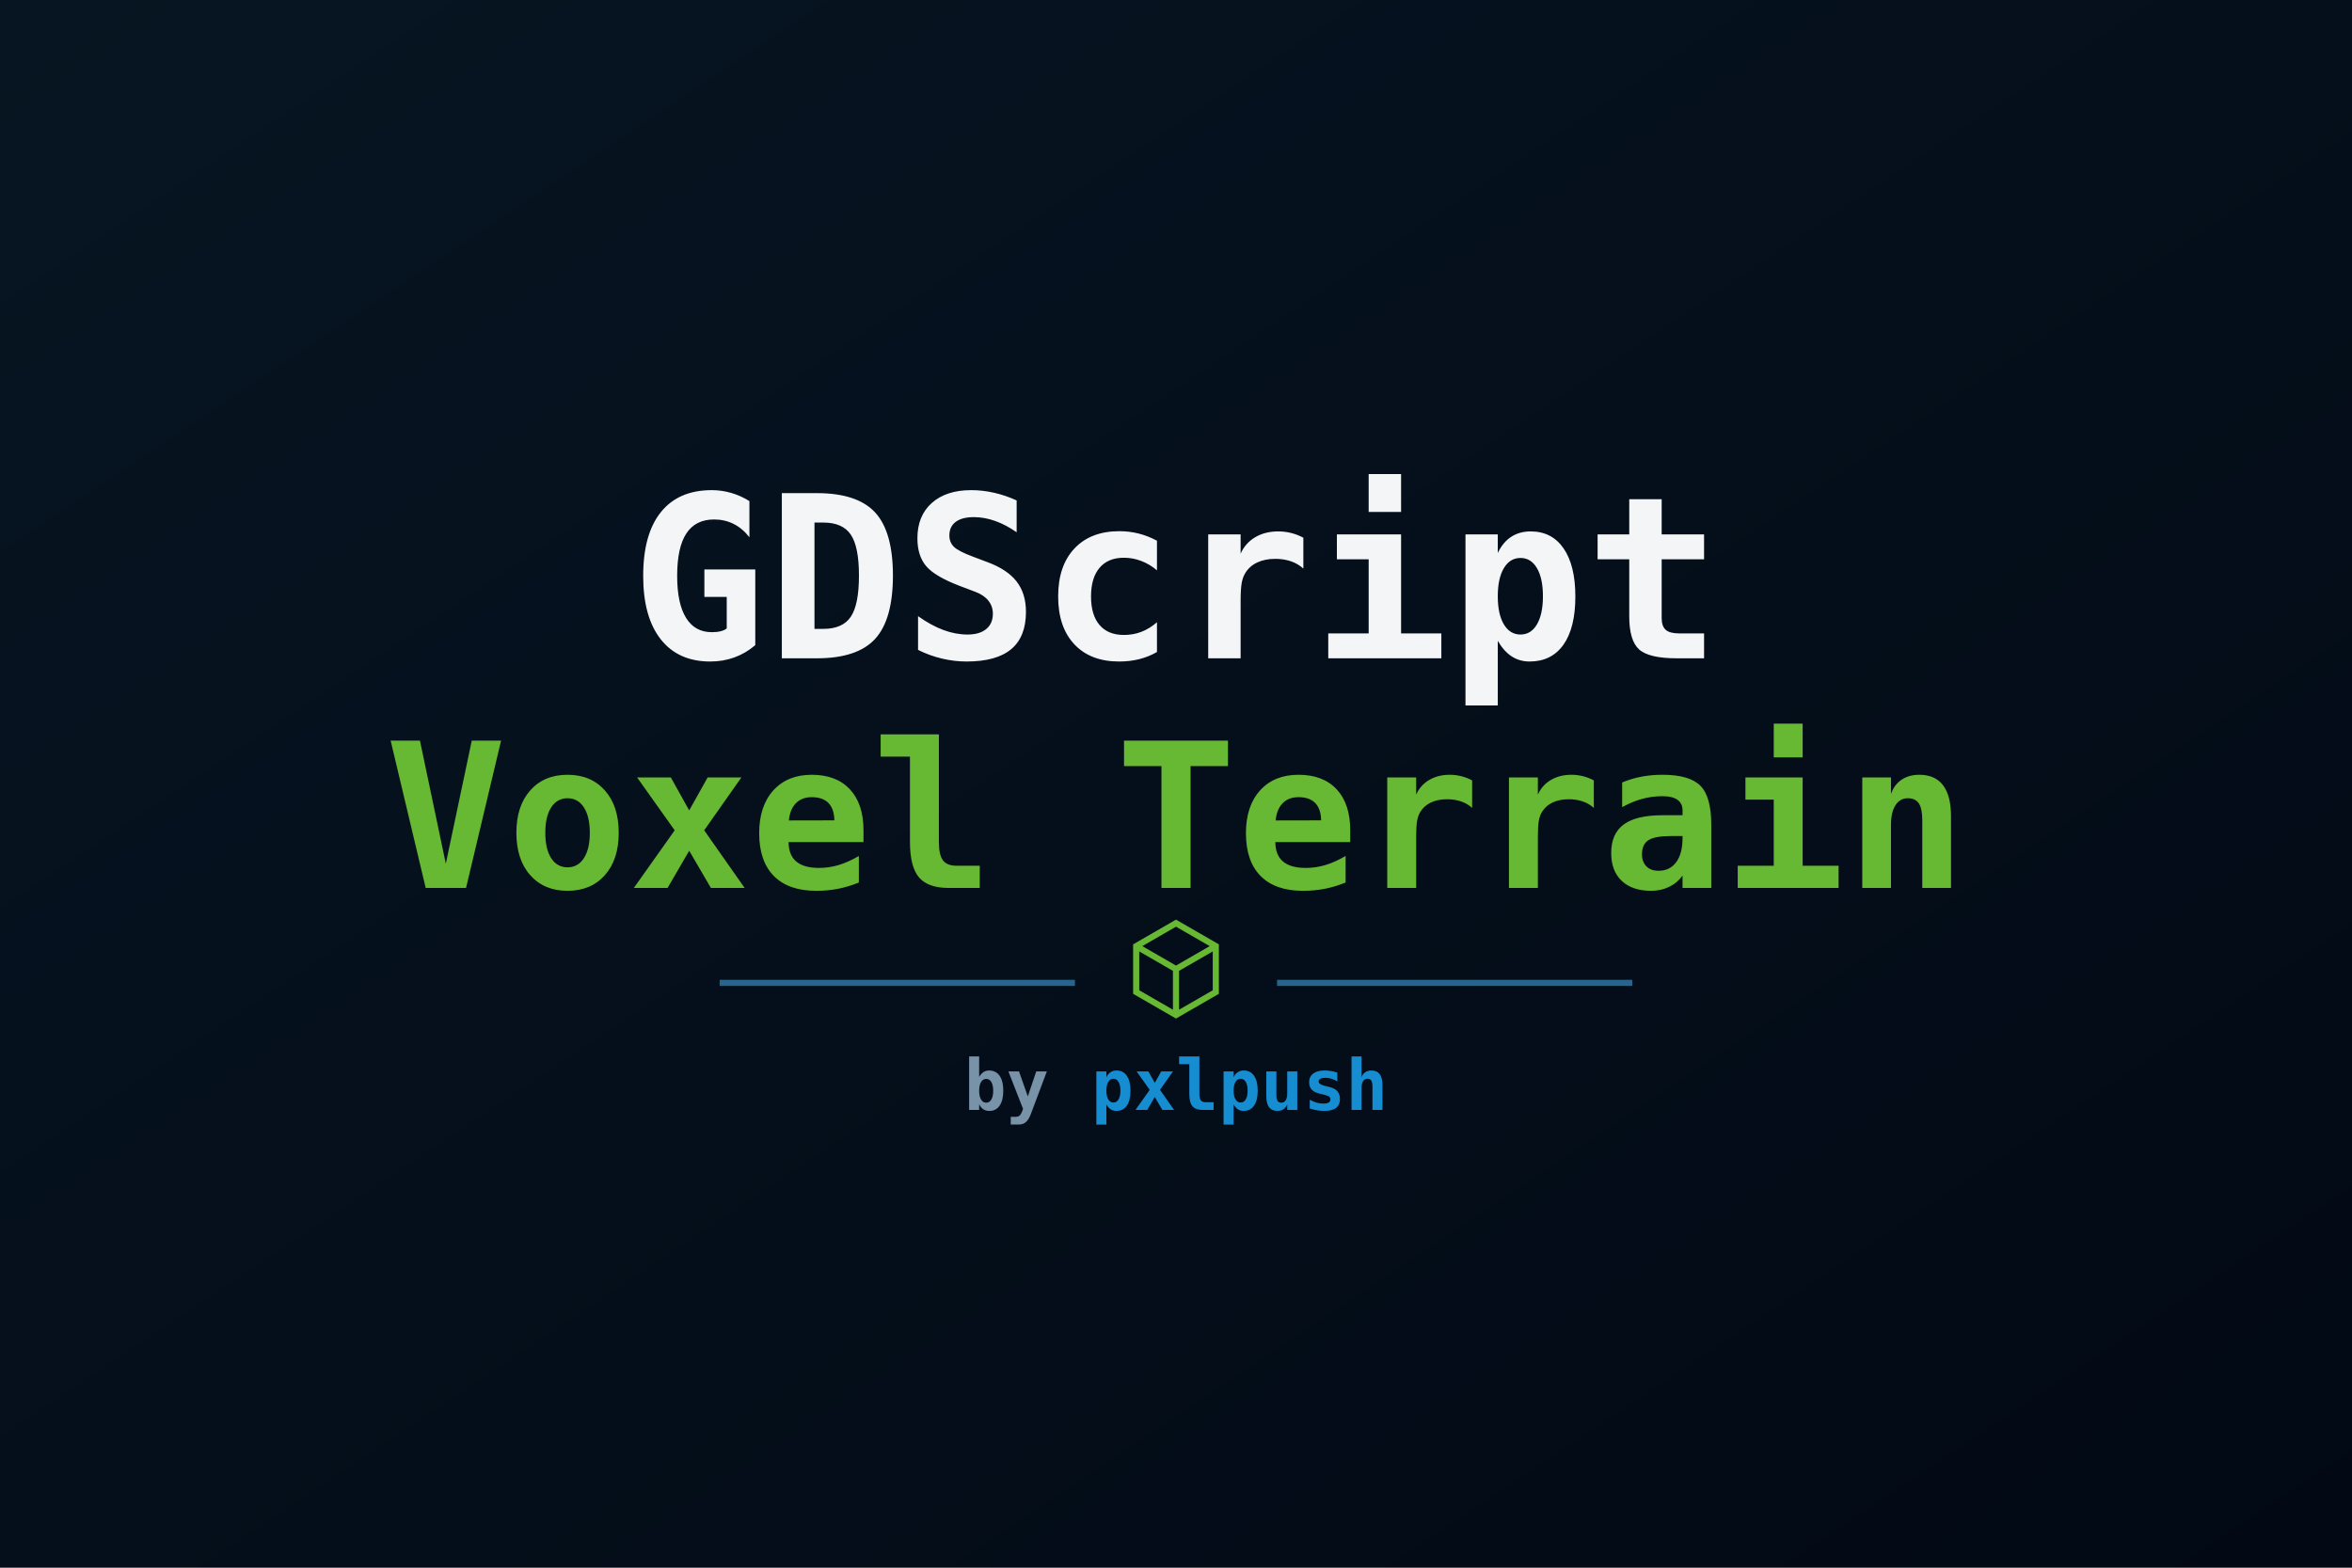
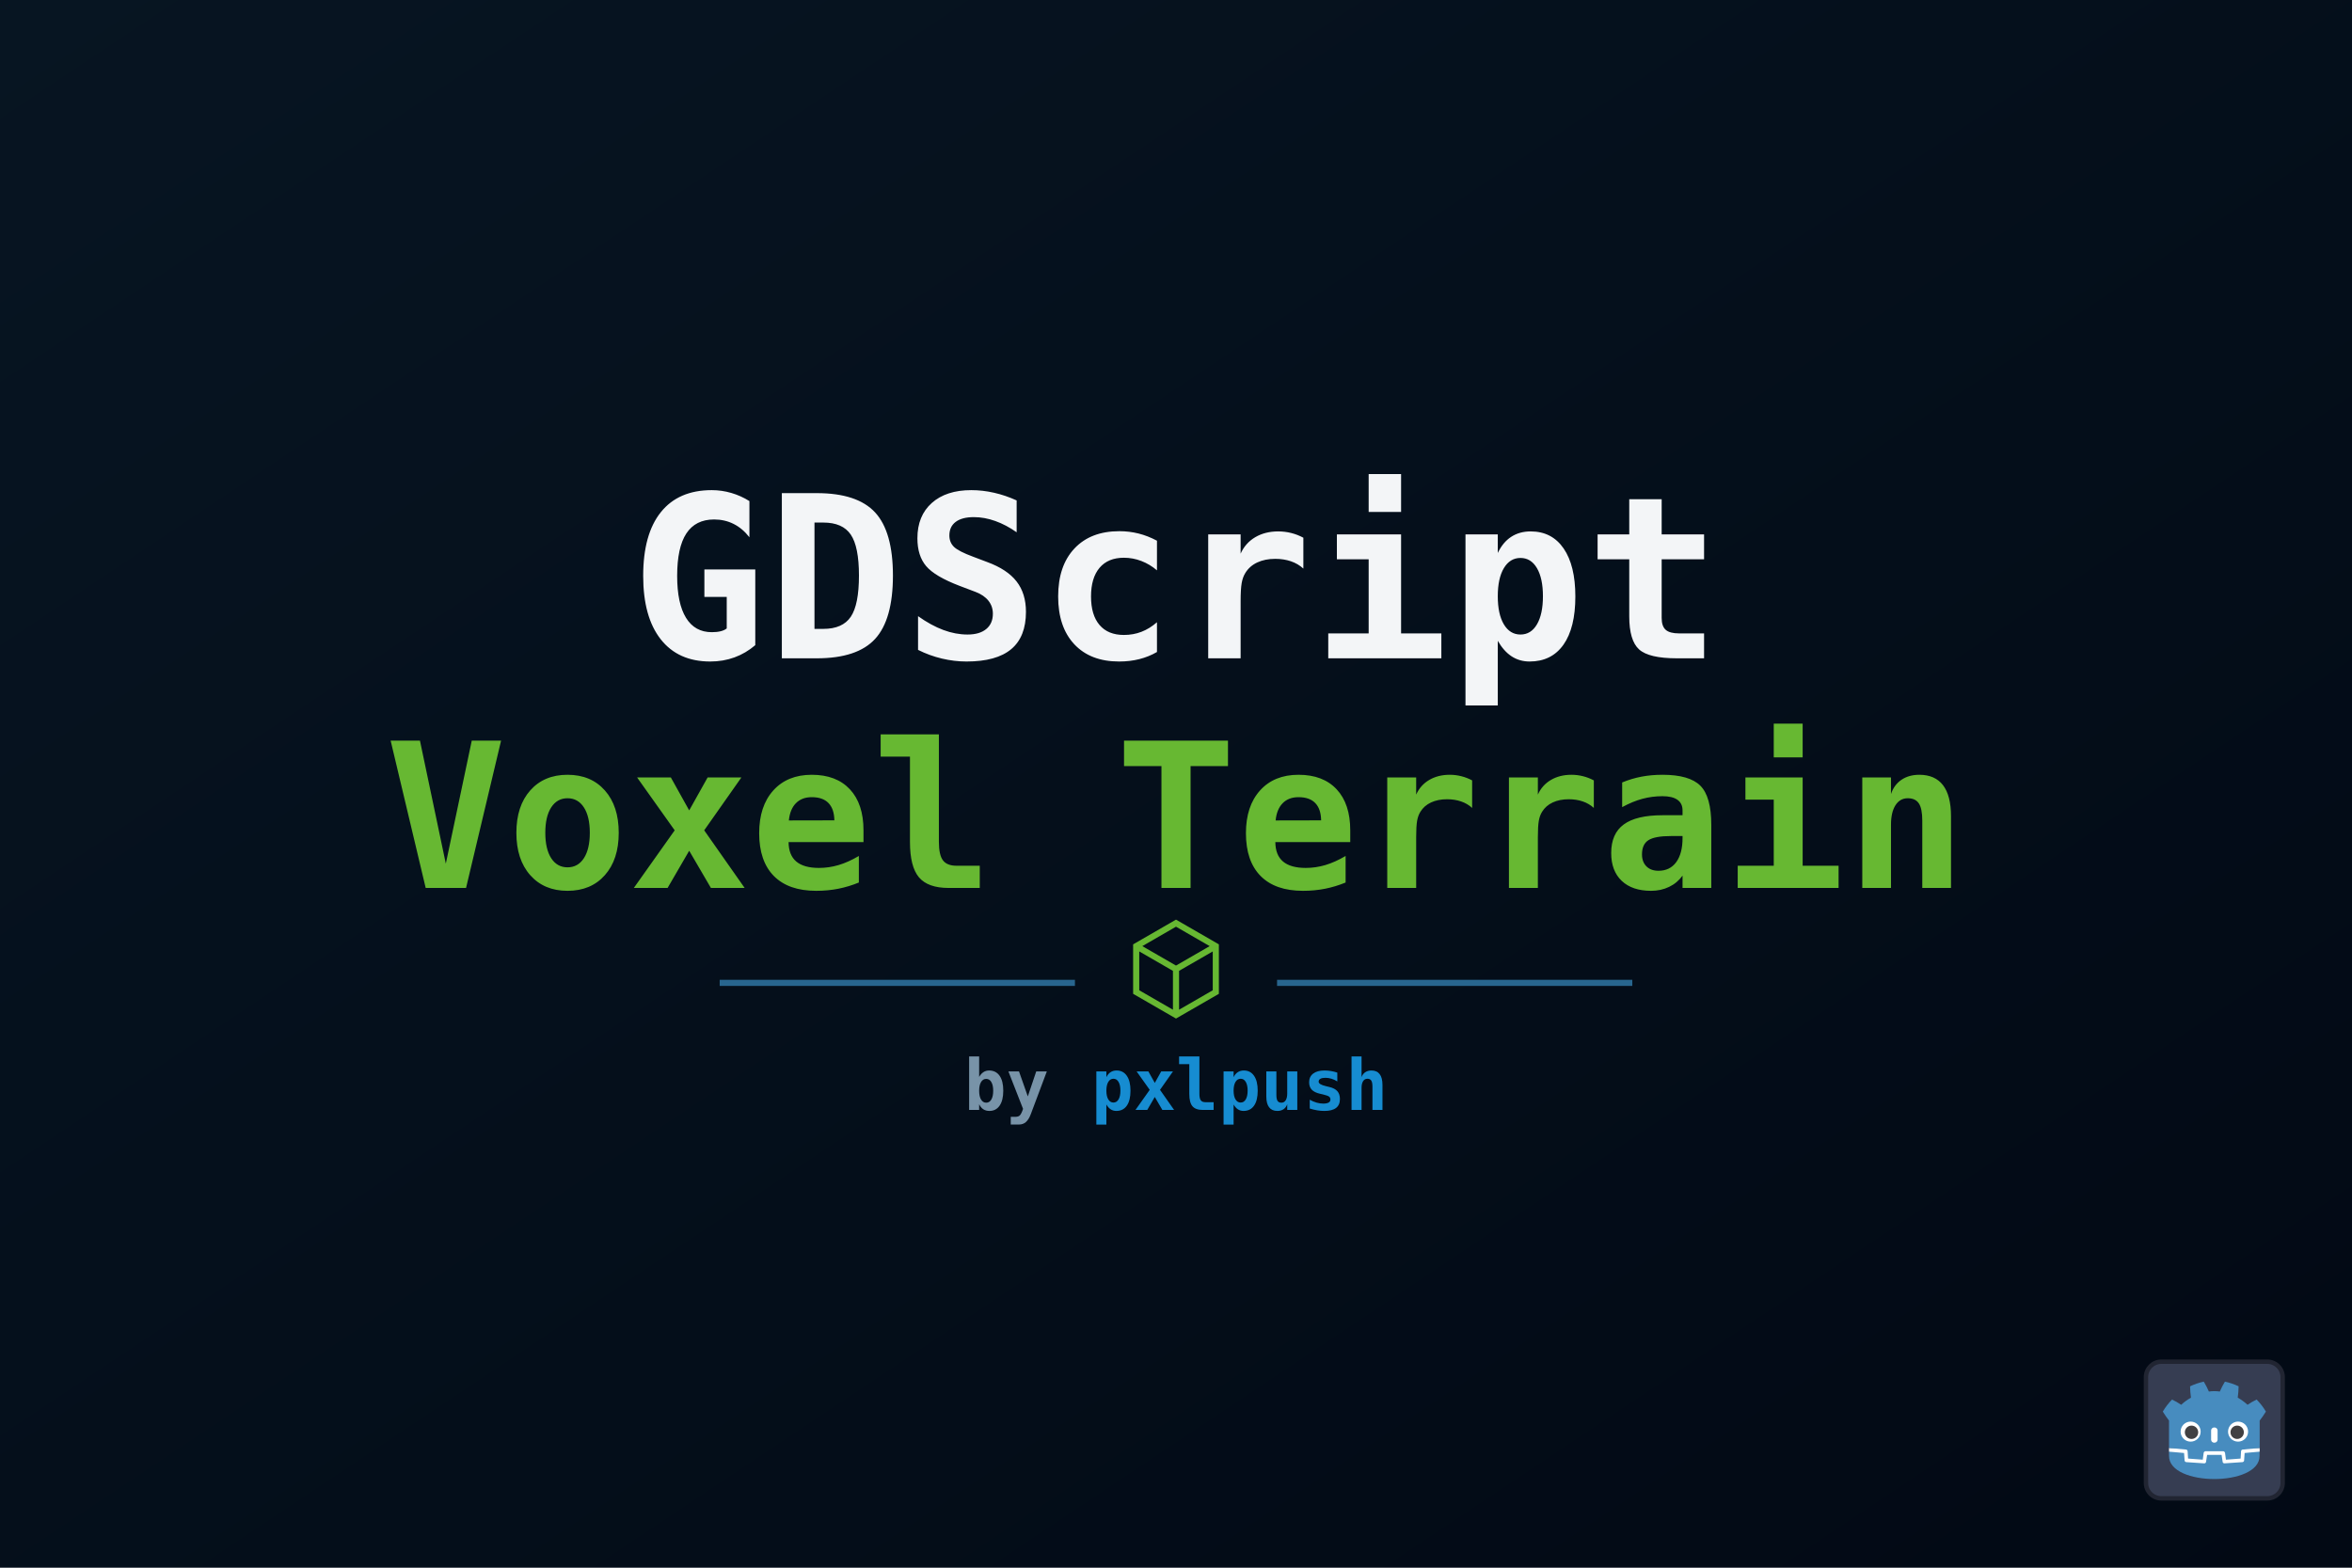
<svg xmlns="http://www.w3.org/2000/svg" width="1536" height="1024" viewBox="0 0 1536 1024">
  <defs>
    <linearGradient id="bg" x1="0" y1="0" x2="1" y2="1">
      <stop offset="0" stop-color="#071522" />
      <stop offset="1" stop-color="#020914" />
    </linearGradient>
  </defs>
  <rect width="1536" height="1024" fill="url(#bg)" />
  <g font-family="monospace" font-weight="700" text-anchor="middle">
    <text x="768" y="430" font-size="148" fill="#f3f5f7">GDScript</text>
    <text x="768" y="580" font-size="132" fill="#67b832">Voxel Terrain</text>
    <line x1="470" y1="642" x2="702" y2="642" stroke="#28658e" stroke-width="4" />
    <path d="M742 618l26-15 26 15v30l-26 15-26-15zM742 618l26 15 26-15M768 633v30" fill="none" stroke="#67b832" stroke-width="4" />
    <line x1="834" y1="642" x2="1066" y2="642" stroke="#28658e" stroke-width="4" />
    <text x="768" y="725" font-size="46" fill="#7893a8">
      by <tspan fill="#168cd1">pxlpush</tspan>
    </text>
  </g>
+   <g transform="translate(1400 888) scale(.72)">
+     <rect x="2" y="2" width="124" height="124" rx="14" fill="#363d52" stroke="#212532" stroke-width="4" />
+     <g transform="scale(.101) translate(122 122)">
+       <g fill="#fff">
+         <path d="M105 673v33q407 354 814 0v-33z" />
+         <path fill="#478cbf" d="m105 673 152 14q12 1 15 14l4 67 132 10 8-61q2-11 15-15h162q13 4 15 15l8 61 132-10 4-67q3-13 15-14l152-14V427q30-39 56-81-35-59-83-108-43 20-82 47-40-37-88-64 7-51 8-102-59-28-123-42-26 43-46 89-49-7-98 0-20-46-46-89-64 14-123 42 1 51 8 102-48 27-88 64-39-27-82-47-48 49-83 108 26 42 56 81zm0 33v39c0 276 813 276 813 0v-39l-134 12-5 69q-2 10-14 13l-162 11q-12 0-16-11l-10-65H447l-10 65q-4 11-16 11l-162-11q-12-3-14-13l-5-69z" />
+         <path d="M483 600c3 34 55 34 58 0v-86c-3-34-55-34-58 0z" />
+         <circle cx="725" cy="526" r="90" />
+         <circle cx="299" cy="526" r="90" />
+       </g>
+       <g fill="#414042">
+         <circle cx="307" cy="532" r="60" />
+         <circle cx="717" cy="532" r="60" />
+       </g>
+     </g>
+   </g>
</svg>
